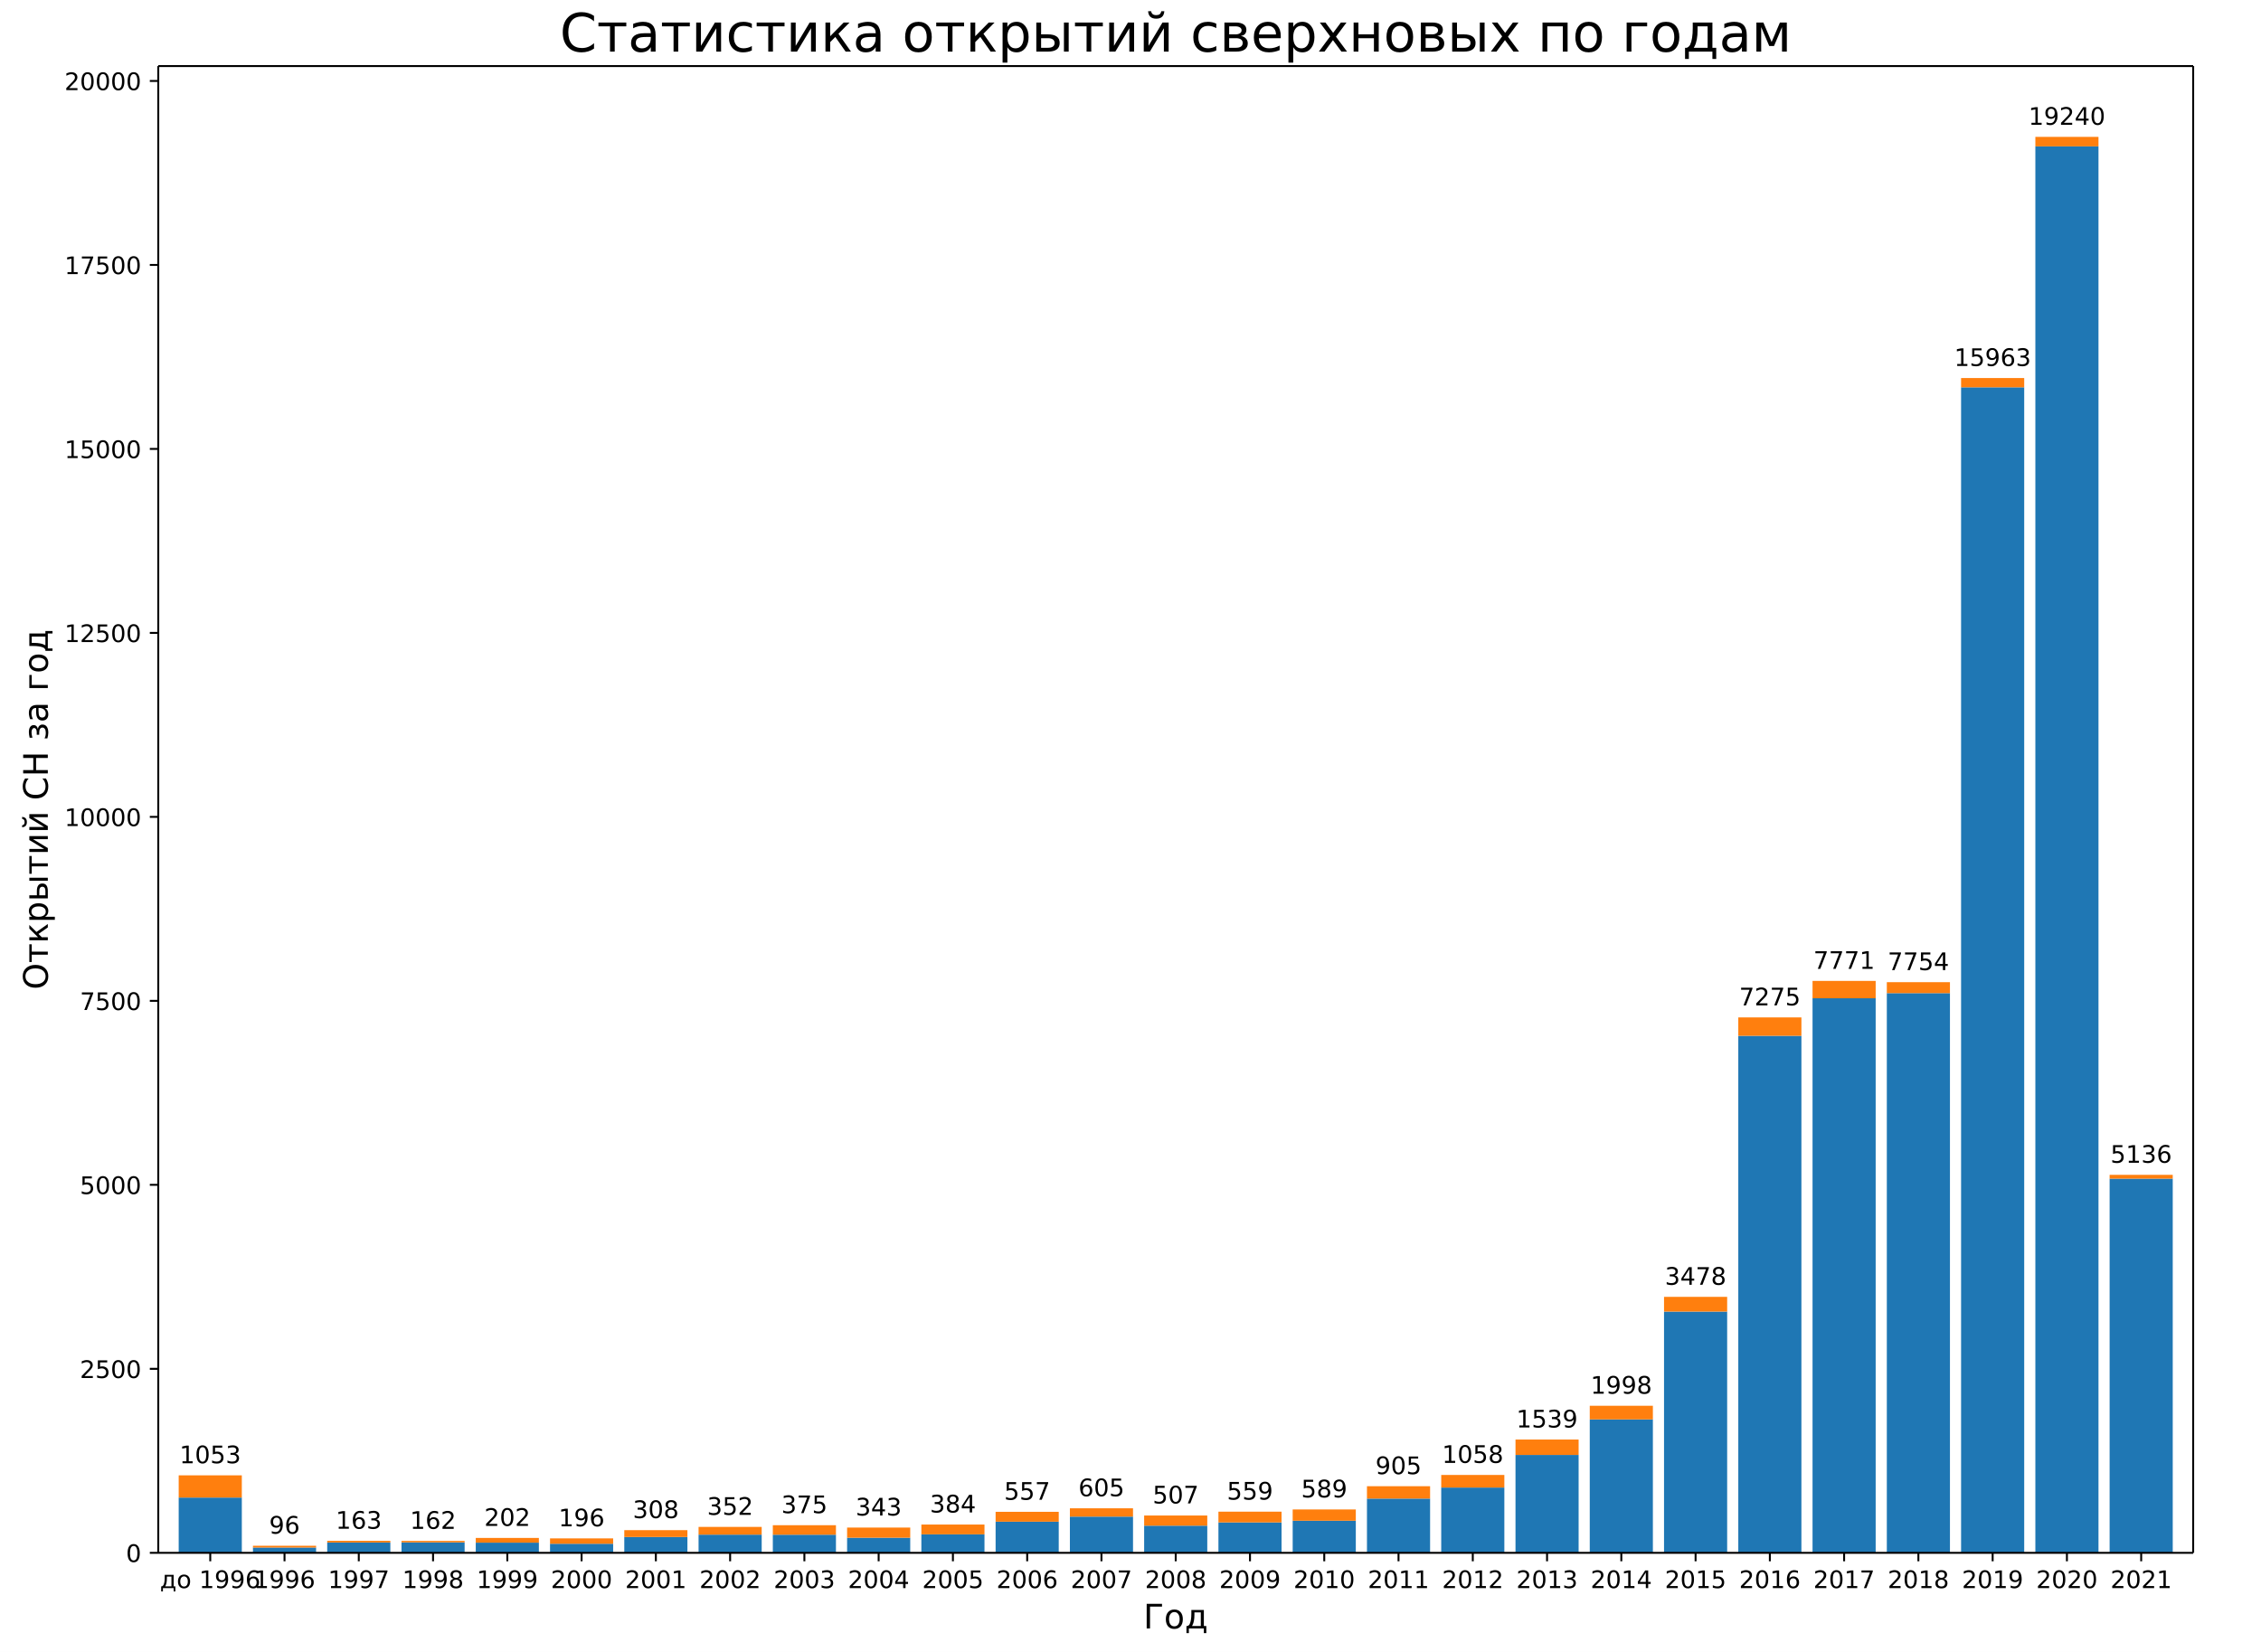
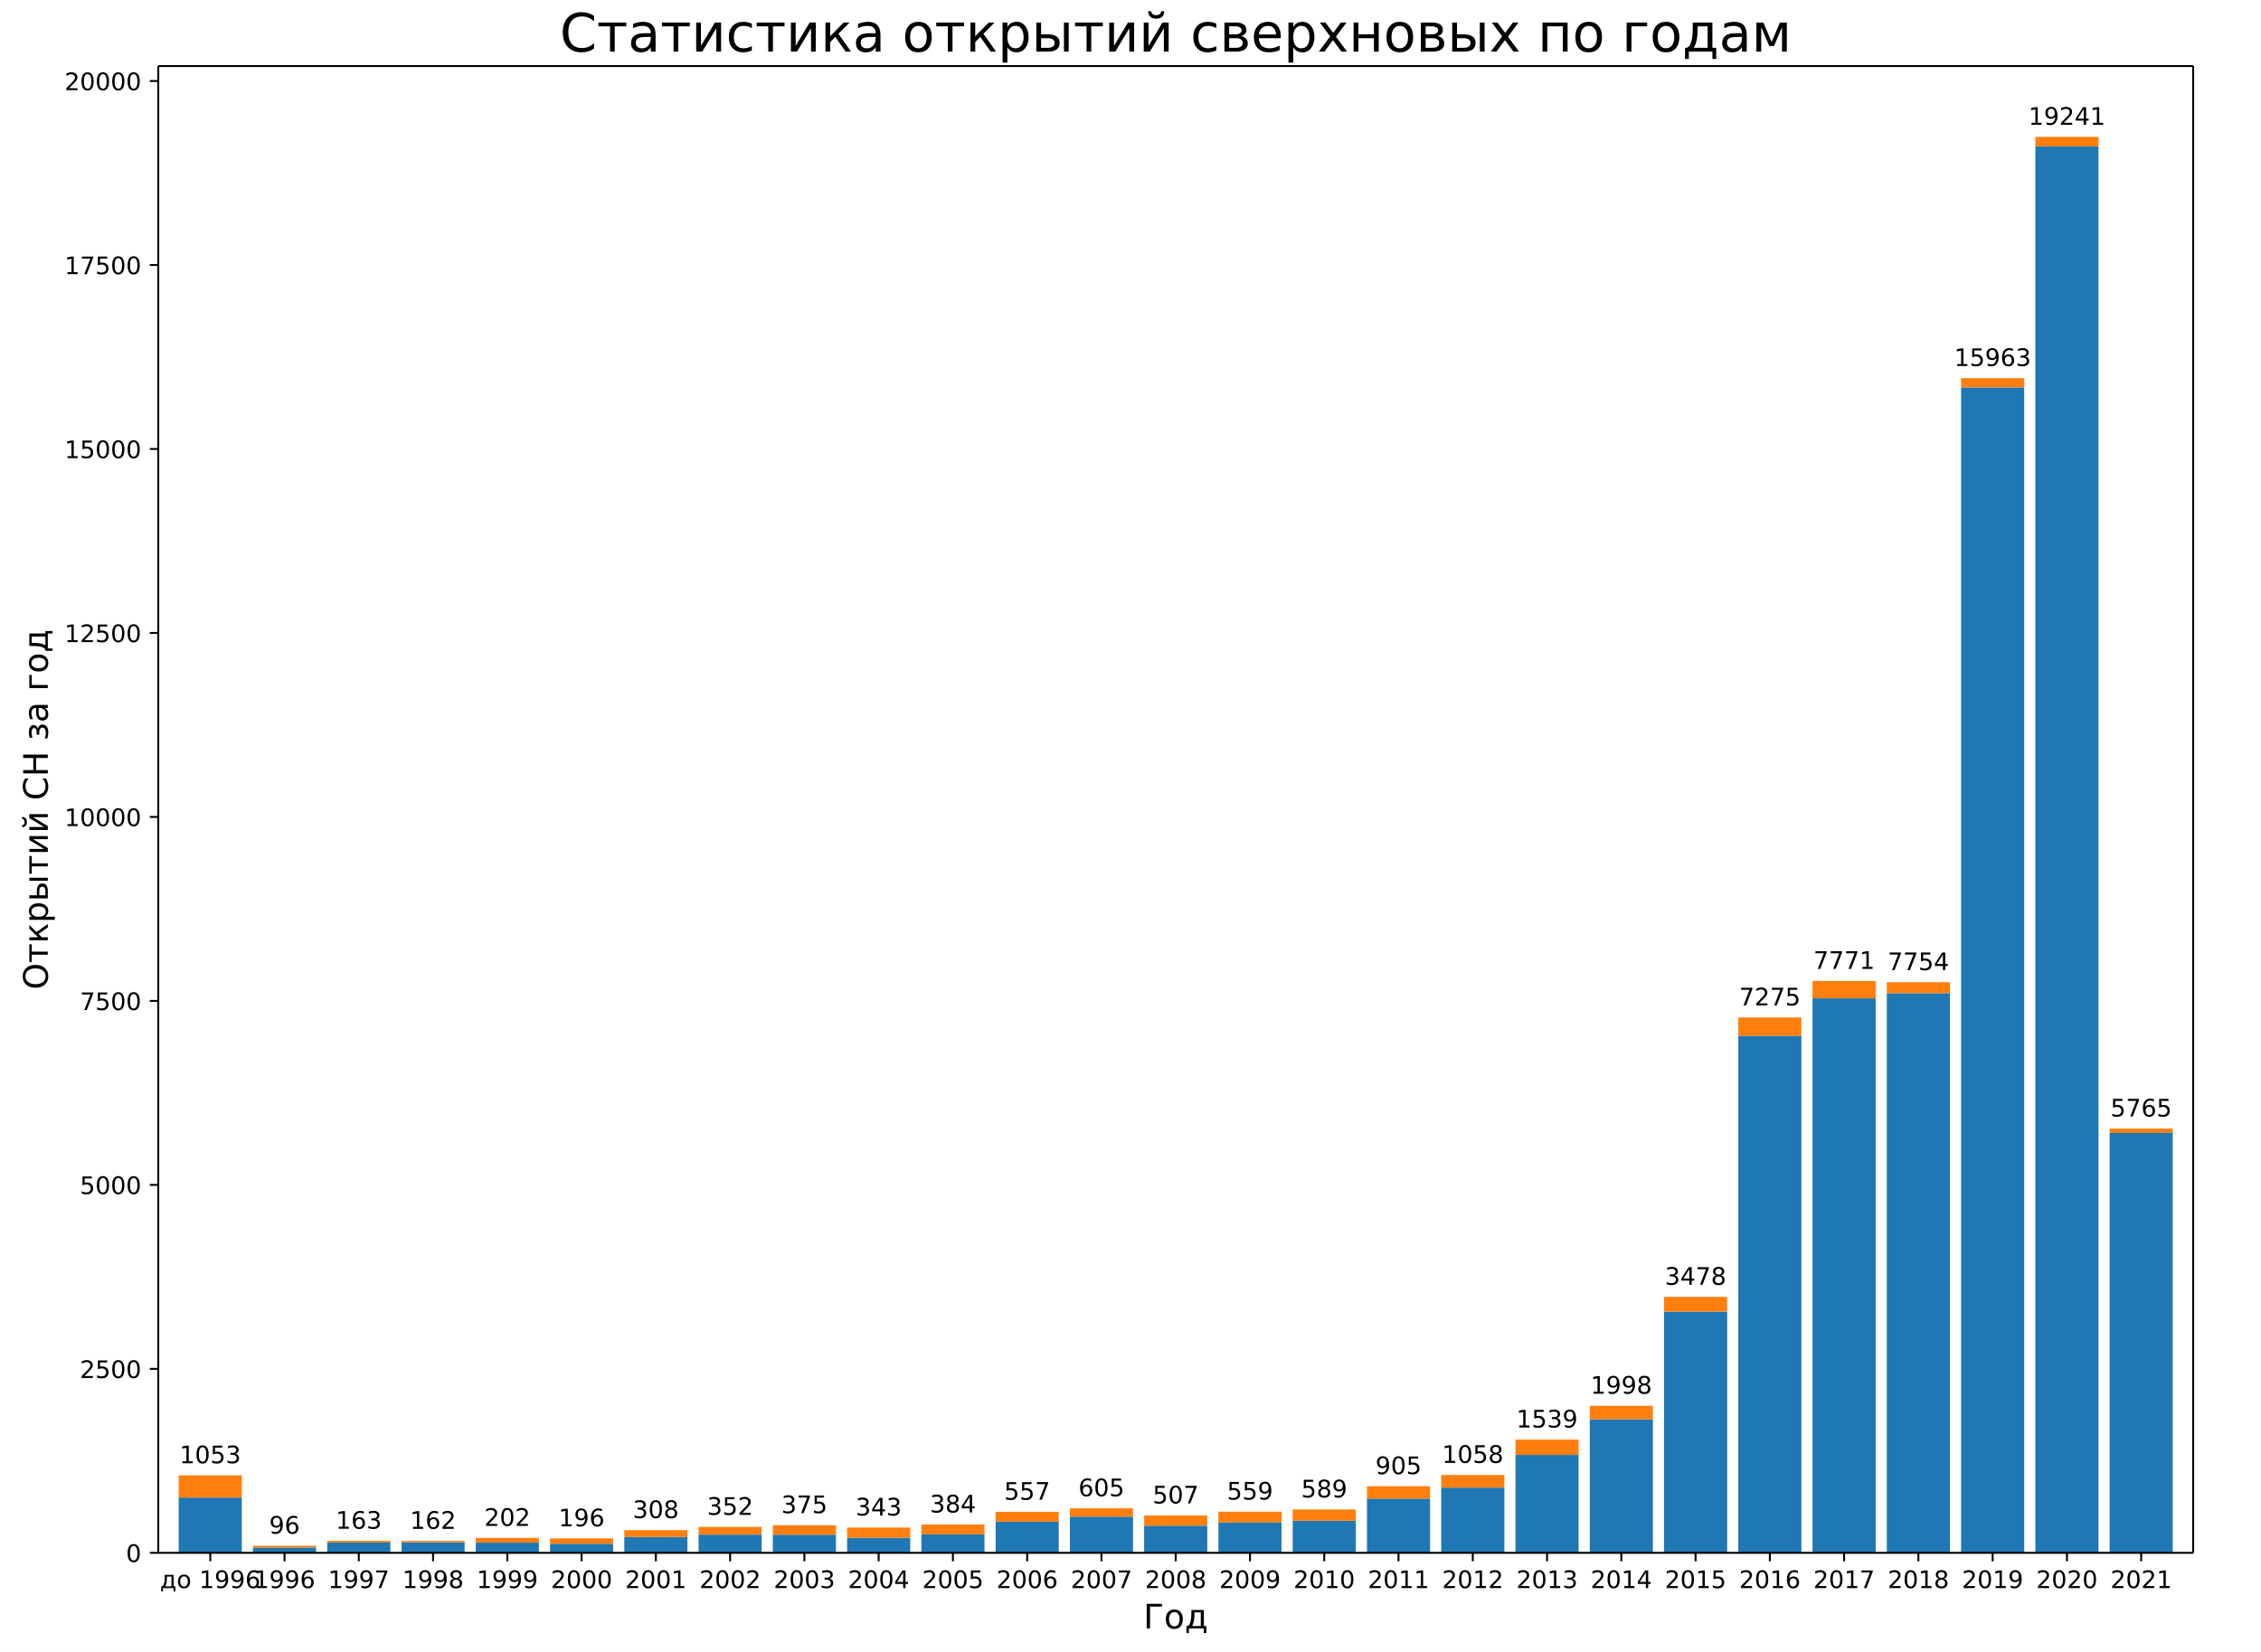
<svg xmlns="http://www.w3.org/2000/svg" xmlns:xlink="http://www.w3.org/1999/xlink" width="936pt" height="684pt" version="1.1" viewBox="0 0 936 684">
  <defs>
    <style type="text/css">*{stroke-linecap:butt;stroke-linejoin:round;}</style>
  </defs>
  <path d="m0 684h936v-684h-936z" fill="#fff" />
  <path d="m65.52 642.96h842.4v-615.6h-842.4z" fill="#fff" />
-   <path d="m73.975 642.96h26.133v-22.885h-26.133z" clip-path="url(#a)" fill="#1f77b4" />
+   <path d="m73.975 642.96h26.133v-22.883h-26.133z" clip-path="url(#a)" fill="#1f77b4" />
  <path d="m104.72 642.96h26.133v-2.194h-26.133z" clip-path="url(#a)" fill="#1f77b4" />
  <path d="m135.46 642.96h26.133v-4.266h-26.133z" clip-path="url(#a)" fill="#1f77b4" />
  <path d="m166.21 642.96h26.133v-4.327h-26.133z" clip-path="url(#a)" fill="#1f77b4" />
  <path d="m196.95 642.96h26.133v-4.205h-26.133z" clip-path="url(#a)" fill="#1f77b4" />
  <path d="m227.7 642.96h26.133v-3.748h-26.133z" clip-path="url(#a)" fill="#1f77b4" />
  <path d="m258.44 642.96h26.133v-6.551h-26.133z" clip-path="url(#a)" fill="#1f77b4" />
-   <path d="m289.19 642.96h26.133v-7.527h-26.133z" clip-path="url(#a)" fill="#1f77b4" />
+   <path d="m289.19 642.96h26.133v-7.526h-26.133z" clip-path="url(#a)" fill="#1f77b4" />
  <path d="m319.93 642.96h26.133v-7.496h-26.133z" clip-path="url(#a)" fill="#1f77b4" />
  <path d="m350.68 642.96h26.133v-6.247h-26.133z" clip-path="url(#a)" fill="#1f77b4" />
-   <path d="m381.42 642.96h26.133v-7.649h-26.133z" clip-path="url(#a)" fill="#1f77b4" />
-   <path d="m412.16 642.96h26.133v-12.89h-26.133z" clip-path="url(#a)" fill="#1f77b4" />
+   <path d="m381.42 642.96h26.133v-7.648h-26.133z" clip-path="url(#a)" fill="#1f77b4" />
+   <path d="m412.16 642.96h26.133v-12.889h-26.133z" clip-path="url(#a)" fill="#1f77b4" />
  <path d="m442.91 642.96h26.133v-14.992h-26.133z" clip-path="url(#a)" fill="#1f77b4" />
  <path d="m473.65 642.96h26.133v-11.244h-26.133z" clip-path="url(#a)" fill="#1f77b4" />
-   <path d="m504.4 642.96h26.133v-12.585h-26.133z" clip-path="url(#a)" fill="#1f77b4" />
-   <path d="m535.14 642.96h26.133v-13.286h-26.133z" clip-path="url(#a)" fill="#1f77b4" />
-   <path d="m565.89 642.96h26.133v-22.458h-26.133z" clip-path="url(#a)" fill="#1f77b4" />
-   <path d="m596.63 642.96h26.133v-27.029h-26.133z" clip-path="url(#a)" fill="#1f77b4" />
-   <path d="m627.38 642.96h26.133v-40.528h-26.133z" clip-path="url(#a)" fill="#1f77b4" />
-   <path d="m658.12 642.96h26.133v-55.246h-26.133z" clip-path="url(#a)" fill="#1f77b4" />
-   <path d="m688.87 642.96h26.133v-99.888h-26.133z" clip-path="url(#a)" fill="#1f77b4" />
-   <path d="m719.61 642.96h26.133v-214.07h-26.133z" clip-path="url(#a)" fill="#1f77b4" />
-   <path d="m750.35 642.96h26.133v-229.61h-26.133z" clip-path="url(#a)" fill="#1f77b4" />
-   <path d="m781.1 642.96h26.133v-231.74h-26.133z" clip-path="url(#a)" fill="#1f77b4" />
-   <path d="m811.84 642.96h26.133v-482.59h-26.133z" clip-path="url(#a)" fill="#1f77b4" />
-   <path d="m842.59 642.96h26.133v-582.35h-26.133z" clip-path="url(#a)" fill="#1f77b4" />
-   <path d="m873.33 642.96h26.133v-154.92h-26.133z" clip-path="url(#a)" fill="#1f77b4" />
-   <path d="m73.975 620.08h26.133v-9.203h-26.133z" clip-path="url(#a)" fill="#ff7f0e" />
+   <path d="m504.4 642.96h26.133v-12.584h-26.133z" clip-path="url(#a)" fill="#1f77b4" />
+   <path d="m535.14 642.96h26.133v-13.285h-26.133z" clip-path="url(#a)" fill="#1f77b4" />
+   <path d="m565.89 642.96h26.133v-22.457h-26.133z" clip-path="url(#a)" fill="#1f77b4" />
+   <path d="m596.63 642.96h26.133v-26.997h-26.133z" clip-path="url(#a)" fill="#1f77b4" />
+   <path d="m627.38 642.96h26.133v-40.526h-26.133z" clip-path="url(#a)" fill="#1f77b4" />
+   <path d="m658.12 642.96h26.133v-55.243h-26.133z" clip-path="url(#a)" fill="#1f77b4" />
+   <path d="m688.87 642.96h26.133v-99.883h-26.133z" clip-path="url(#a)" fill="#1f77b4" />
+   <path d="m719.61 642.96h26.133v-214.06h-26.133z" clip-path="url(#a)" fill="#1f77b4" />
+   <path d="m750.35 642.96h26.133v-229.6h-26.133z" clip-path="url(#a)" fill="#1f77b4" />
+   <path d="m781.1 642.96h26.133v-231.73h-26.133z" clip-path="url(#a)" fill="#1f77b4" />
+   <path d="m811.84 642.96h26.133v-482.56h-26.133z" clip-path="url(#a)" fill="#1f77b4" />
+   <path d="m842.59 642.96h26.133v-582.36h-26.133z" clip-path="url(#a)" fill="#1f77b4" />
+   <path d="m873.33 642.96h26.133v-173.87h-26.133z" clip-path="url(#a)" fill="#1f77b4" />
+   <path d="m73.975 620.08h26.133v-9.202h-26.133z" clip-path="url(#a)" fill="#ff7f0e" />
  <path d="m104.72 640.77h26.133v-0.731h-26.133z" clip-path="url(#a)" fill="#ff7f0e" />
  <path d="m135.46 638.69h26.133v-0.701h-26.133z" clip-path="url(#a)" fill="#ff7f0e" />
  <path d="m166.21 638.63h26.133v-0.609h-26.133z" clip-path="url(#a)" fill="#ff7f0e" />
-   <path d="m196.95 638.75h26.133v-1.95h-26.133z" clip-path="url(#a)" fill="#ff7f0e" />
+   <path d="m196.95 638.76h26.133v-1.95h-26.133z" clip-path="url(#a)" fill="#ff7f0e" />
  <path d="m227.7 639.21h26.133v-2.224h-26.133z" clip-path="url(#a)" fill="#ff7f0e" />
  <path d="m258.44 636.41h26.133v-2.834h-26.133z" clip-path="url(#a)" fill="#ff7f0e" />
-   <path d="m289.19 635.43h26.133v-3.2h-26.133z" clip-path="url(#a)" fill="#ff7f0e" />
+   <path d="m289.19 635.43h26.133v-3.199h-26.133z" clip-path="url(#a)" fill="#ff7f0e" />
  <path d="m319.93 635.46h26.133v-3.931h-26.133z" clip-path="url(#a)" fill="#ff7f0e" />
  <path d="m350.68 636.71h26.133v-4.205h-26.133z" clip-path="url(#a)" fill="#ff7f0e" />
  <path d="m381.42 635.31h26.133v-4.053h-26.133z" clip-path="url(#a)" fill="#ff7f0e" />
  <path d="m412.16 630.07h26.133v-4.083h-26.133z" clip-path="url(#a)" fill="#ff7f0e" />
  <path d="m442.91 627.97h26.133v-3.443h-26.133z" clip-path="url(#a)" fill="#ff7f0e" />
  <path d="m473.65 631.72h26.133v-4.205h-26.133z" clip-path="url(#a)" fill="#ff7f0e" />
-   <path d="m504.4 630.37h26.133v-4.449h-26.133z" clip-path="url(#a)" fill="#ff7f0e" />
+   <path d="m504.4 630.38h26.133v-4.449h-26.133z" clip-path="url(#a)" fill="#ff7f0e" />
  <path d="m535.14 629.67h26.133v-4.662h-26.133z" clip-path="url(#a)" fill="#ff7f0e" />
  <path d="m565.89 620.5h26.133v-5.119h-26.133z" clip-path="url(#a)" fill="#ff7f0e" />
-   <path d="m596.63 615.93h26.133v-5.211h-26.133z" clip-path="url(#a)" fill="#ff7f0e" />
-   <path d="m627.38 602.43h26.133v-6.369h-26.133z" clip-path="url(#a)" fill="#ff7f0e" />
-   <path d="m658.12 587.71h26.133v-5.637h-26.133z" clip-path="url(#a)" fill="#ff7f0e" />
-   <path d="m688.87 543.07h26.133v-6.094h-26.133z" clip-path="url(#a)" fill="#ff7f0e" />
-   <path d="m719.61 428.89h26.133v-7.618h-26.133z" clip-path="url(#a)" fill="#ff7f0e" />
-   <path d="m750.35 413.35h26.133v-7.191h-26.133z" clip-path="url(#a)" fill="#ff7f0e" />
-   <path d="m781.1 411.22h26.133v-4.54h-26.133z" clip-path="url(#a)" fill="#ff7f0e" />
-   <path d="m811.84 160.37h26.133v-3.84h-26.133z" clip-path="url(#a)" fill="#ff7f0e" />
+   <path d="m596.63 615.96h26.133v-5.241h-26.133z" clip-path="url(#a)" fill="#ff7f0e" />
+   <path d="m627.38 602.43h26.133v-6.368h-26.133z" clip-path="url(#a)" fill="#ff7f0e" />
+   <path d="m658.12 587.72h26.133v-5.637h-26.133z" clip-path="url(#a)" fill="#ff7f0e" />
+   <path d="m688.87 543.08h26.133v-6.094h-26.133z" clip-path="url(#a)" fill="#ff7f0e" />
+   <path d="m719.61 428.9h26.133v-7.618h-26.133z" clip-path="url(#a)" fill="#ff7f0e" />
+   <path d="m750.35 413.36h26.133v-7.191h-26.133z" clip-path="url(#a)" fill="#ff7f0e" />
+   <path d="m781.1 411.23h26.133v-4.54h-26.133z" clip-path="url(#a)" fill="#ff7f0e" />
+   <path d="m811.84 160.4h26.133v-3.839h-26.133z" clip-path="url(#a)" fill="#ff7f0e" />
  <path d="m842.59 60.605h26.133v-3.931h-26.133z" clip-path="url(#a)" fill="#ff7f0e" />
-   <path d="m873.33 488.04h26.133v-1.585h-26.133z" clip-path="url(#a)" fill="#ff7f0e" />
+   <path d="m873.33 469.09h26.133v-1.798h-26.133z" clip-path="url(#a)" fill="#ff7f0e" />
  <defs>
    <path id="b" d="m0 0v3.5" stroke="#000" stroke-width=".8" />
  </defs>
  <use x="87.041" y="642.96" stroke="#000000" stroke-width=".8" xlink:href="#b" />
  <text transform="rotate(-0 87.041 657.56)" x="87.041" y="657.558" font-family="DejaVu Sans" font-size="10px" text-anchor="middle">до 1996</text>
  <use x="117.786" y="642.96" stroke="#000000" stroke-width=".8" xlink:href="#b" />
  <text transform="rotate(-0 117.79 657.56)" x="117.786" y="657.558" font-family="DejaVu Sans" font-size="10px" text-anchor="middle">1996</text>
  <use x="148.53" y="642.96" stroke="#000000" stroke-width=".8" xlink:href="#b" />
  <text transform="rotate(-0 148.53 657.56)" x="148.53" y="657.558" font-family="DejaVu Sans" font-size="10px" text-anchor="middle">1997</text>
  <use x="179.275" y="642.96" stroke="#000000" stroke-width=".8" xlink:href="#b" />
  <text transform="rotate(-0 179.27 657.56)" x="179.275" y="657.558" font-family="DejaVu Sans" font-size="10px" text-anchor="middle">1998</text>
  <use x="210.019" y="642.96" stroke="#000000" stroke-width=".8" xlink:href="#b" />
  <text transform="rotate(-0 210.02 657.56)" x="210.019" y="657.558" font-family="DejaVu Sans" font-size="10px" text-anchor="middle">1999</text>
  <use x="240.764" y="642.96" stroke="#000000" stroke-width=".8" xlink:href="#b" />
  <text transform="rotate(-0 240.76 657.56)" x="240.764" y="657.558" font-family="DejaVu Sans" font-size="10px" text-anchor="middle">2000</text>
  <use x="271.508" y="642.96" stroke="#000000" stroke-width=".8" xlink:href="#b" />
  <text transform="rotate(-0 271.51 657.56)" x="271.508" y="657.558" font-family="DejaVu Sans" font-size="10px" text-anchor="middle">2001</text>
  <use x="302.253" y="642.96" stroke="#000000" stroke-width=".8" xlink:href="#b" />
  <text transform="rotate(-0 302.25 657.56)" x="302.253" y="657.558" font-family="DejaVu Sans" font-size="10px" text-anchor="middle">2002</text>
  <use x="332.997" y="642.96" stroke="#000000" stroke-width=".8" xlink:href="#b" />
  <text transform="rotate(-0 333 657.56)" x="332.997" y="657.558" font-family="DejaVu Sans" font-size="10px" text-anchor="middle">2003</text>
  <use x="363.742" y="642.96" stroke="#000000" stroke-width=".8" xlink:href="#b" />
  <text transform="rotate(-0 363.74 657.56)" x="363.742" y="657.558" font-family="DejaVu Sans" font-size="10px" text-anchor="middle">2004</text>
  <use x="394.486" y="642.96" stroke="#000000" stroke-width=".8" xlink:href="#b" />
  <text transform="rotate(-0 394.49 657.56)" x="394.486" y="657.558" font-family="DejaVu Sans" font-size="10px" text-anchor="middle">2005</text>
  <use x="425.231" y="642.96" stroke="#000000" stroke-width=".8" xlink:href="#b" />
  <text transform="rotate(-0 425.23 657.56)" x="425.231" y="657.558" font-family="DejaVu Sans" font-size="10px" text-anchor="middle">2006</text>
  <use x="455.975" y="642.96" stroke="#000000" stroke-width=".8" xlink:href="#b" />
  <text transform="rotate(-0 455.98 657.56)" x="455.975" y="657.558" font-family="DejaVu Sans" font-size="10px" text-anchor="middle">2007</text>
  <use x="486.72" y="642.96" stroke="#000000" stroke-width=".8" xlink:href="#b" />
  <text transform="rotate(-0 486.72 657.56)" x="486.72" y="657.558" font-family="DejaVu Sans" font-size="10px" text-anchor="middle">2008</text>
  <use x="517.465" y="642.96" stroke="#000000" stroke-width=".8" xlink:href="#b" />
  <text transform="rotate(-0 517.46 657.56)" x="517.465" y="657.558" font-family="DejaVu Sans" font-size="10px" text-anchor="middle">2009</text>
  <use x="548.209" y="642.96" stroke="#000000" stroke-width=".8" xlink:href="#b" />
  <text transform="rotate(-0 548.21 657.56)" x="548.209" y="657.558" font-family="DejaVu Sans" font-size="10px" text-anchor="middle">2010</text>
  <use x="578.954" y="642.96" stroke="#000000" stroke-width=".8" xlink:href="#b" />
  <text transform="rotate(-0 578.95 657.56)" x="578.954" y="657.558" font-family="DejaVu Sans" font-size="10px" text-anchor="middle">2011</text>
  <use x="609.698" y="642.96" stroke="#000000" stroke-width=".8" xlink:href="#b" />
  <text transform="rotate(-0 609.7 657.56)" x="609.698" y="657.558" font-family="DejaVu Sans" font-size="10px" text-anchor="middle">2012</text>
  <use x="640.443" y="642.96" stroke="#000000" stroke-width=".8" xlink:href="#b" />
  <text transform="rotate(-0 640.44 657.56)" x="640.443" y="657.558" font-family="DejaVu Sans" font-size="10px" text-anchor="middle">2013</text>
  <use x="671.187" y="642.96" stroke="#000000" stroke-width=".8" xlink:href="#b" />
  <text transform="rotate(-0 671.19 657.56)" x="671.187" y="657.558" font-family="DejaVu Sans" font-size="10px" text-anchor="middle">2014</text>
  <use x="701.932" y="642.96" stroke="#000000" stroke-width=".8" xlink:href="#b" />
  <text transform="rotate(-0 701.93 657.56)" x="701.932" y="657.558" font-family="DejaVu Sans" font-size="10px" text-anchor="middle">2015</text>
  <use x="732.676" y="642.96" stroke="#000000" stroke-width=".8" xlink:href="#b" />
  <text transform="rotate(-0 732.68 657.56)" x="732.676" y="657.558" font-family="DejaVu Sans" font-size="10px" text-anchor="middle">2016</text>
  <use x="763.421" y="642.96" stroke="#000000" stroke-width=".8" xlink:href="#b" />
  <text transform="rotate(-0 763.42 657.56)" x="763.421" y="657.558" font-family="DejaVu Sans" font-size="10px" text-anchor="middle">2017</text>
  <use x="794.165" y="642.96" stroke="#000000" stroke-width=".8" xlink:href="#b" />
  <text transform="rotate(-0 794.17 657.56)" x="794.165" y="657.558" font-family="DejaVu Sans" font-size="10px" text-anchor="middle">2018</text>
  <use x="824.91" y="642.96" stroke="#000000" stroke-width=".8" xlink:href="#b" />
  <text transform="rotate(-0 824.91 657.56)" x="824.91" y="657.558" font-family="DejaVu Sans" font-size="10px" text-anchor="middle">2019</text>
  <use x="855.654" y="642.96" stroke="#000000" stroke-width=".8" xlink:href="#b" />
  <text transform="rotate(-0 855.65 657.56)" x="855.654" y="657.558" font-family="DejaVu Sans" font-size="10px" text-anchor="middle">2020</text>
  <use x="886.399" y="642.96" stroke="#000000" stroke-width=".8" xlink:href="#b" />
  <text transform="rotate(-0 886.4 657.56)" x="886.399" y="657.558" font-family="DejaVu Sans" font-size="10px" text-anchor="middle">2021</text>
  <text transform="rotate(-0 486.72 674.28)" x="486.72" y="674.276" font-family="DejaVu Sans" font-size="14px" text-anchor="middle">Год</text>
  <defs>
    <path id="c" d="m0 0h-3.5" stroke="#000" stroke-width=".8" />
  </defs>
  <use x="65.52" y="642.96" stroke="#000000" stroke-width=".8" xlink:href="#c" />
  <text transform="rotate(-0 58.52 646.76)" x="58.52" y="646.759" font-family="DejaVu Sans" font-size="10px" text-anchor="end">0</text>
-   <use x="65.52" y="566.779" stroke="#000000" stroke-width=".8" xlink:href="#c" />
-   <text transform="rotate(-0 58.52 570.58)" x="58.52" y="570.579" font-family="DejaVu Sans" font-size="10px" text-anchor="end">2500</text>
-   <use x="65.52" y="490.599" stroke="#000000" stroke-width=".8" xlink:href="#c" />
-   <text transform="rotate(-0 58.52 494.4)" x="58.52" y="494.398" font-family="DejaVu Sans" font-size="10px" text-anchor="end">5000</text>
-   <use x="65.52" y="414.418" stroke="#000000" stroke-width=".8" xlink:href="#c" />
-   <text transform="rotate(-0 58.52 418.22)" x="58.52" y="418.217" font-family="DejaVu Sans" font-size="10px" text-anchor="end">7500</text>
-   <use x="65.52" y="338.238" stroke="#000000" stroke-width=".8" xlink:href="#c" />
-   <text transform="rotate(-0 58.52 342.04)" x="58.52" y="342.037" font-family="DejaVu Sans" font-size="10px" text-anchor="end">10000</text>
-   <use x="65.52" y="262.057" stroke="#000000" stroke-width=".8" xlink:href="#c" />
-   <text transform="rotate(-0 58.52 265.86)" x="58.52" y="265.856" font-family="DejaVu Sans" font-size="10px" text-anchor="end">12500</text>
-   <use x="65.52" y="185.877" stroke="#000000" stroke-width=".8" xlink:href="#c" />
-   <text transform="rotate(-0 58.52 189.68)" x="58.52" y="189.676" font-family="DejaVu Sans" font-size="10px" text-anchor="end">15000</text>
-   <use x="65.52" y="109.696" stroke="#000000" stroke-width=".8" xlink:href="#c" />
-   <text transform="rotate(-0 58.52 113.5)" x="58.52" y="113.495" font-family="DejaVu Sans" font-size="10px" text-anchor="end">17500</text>
-   <use x="65.52" y="33.515" stroke="#000000" stroke-width=".8" xlink:href="#c" />
-   <text transform="rotate(-0 58.52 37.315)" x="58.52" y="37.315" font-family="DejaVu Sans" font-size="10px" text-anchor="end">20000</text>
+   <use x="65.52" y="566.783" stroke="#000000" stroke-width=".8" xlink:href="#c" />
+   <text transform="rotate(-0 58.52 570.58)" x="58.52" y="570.583" font-family="DejaVu Sans" font-size="10px" text-anchor="end">2500</text>
+   <use x="65.52" y="490.607" stroke="#000000" stroke-width=".8" xlink:href="#c" />
+   <text transform="rotate(-0 58.52 494.41)" x="58.52" y="494.406" font-family="DejaVu Sans" font-size="10px" text-anchor="end">5000</text>
+   <use x="65.52" y="414.43" stroke="#000000" stroke-width=".8" xlink:href="#c" />
+   <text transform="rotate(-0 58.52 418.23)" x="58.52" y="418.229" font-family="DejaVu Sans" font-size="10px" text-anchor="end">7500</text>
+   <use x="65.52" y="338.254" stroke="#000000" stroke-width=".8" xlink:href="#c" />
+   <text transform="rotate(-0 58.52 342.05)" x="58.52" y="342.053" font-family="DejaVu Sans" font-size="10px" text-anchor="end">10000</text>
+   <use x="65.52" y="262.077" stroke="#000000" stroke-width=".8" xlink:href="#c" />
+   <text transform="rotate(-0 58.52 265.88)" x="58.52" y="265.876" font-family="DejaVu Sans" font-size="10px" text-anchor="end">12500</text>
+   <use x="65.52" y="185.9" stroke="#000000" stroke-width=".8" xlink:href="#c" />
+   <text transform="rotate(-0 58.52 189.7)" x="58.52" y="189.7" font-family="DejaVu Sans" font-size="10px" text-anchor="end">15000</text>
+   <use x="65.52" y="109.724" stroke="#000000" stroke-width=".8" xlink:href="#c" />
+   <text transform="rotate(-0 58.52 113.52)" x="58.52" y="113.523" font-family="DejaVu Sans" font-size="10px" text-anchor="end">17500</text>
+   <use x="65.52" y="33.547" stroke="#000000" stroke-width=".8" xlink:href="#c" />
+   <text transform="rotate(-0 58.52 37.346)" x="58.52" y="37.346" font-family="DejaVu Sans" font-size="10px" text-anchor="end">20000</text>
  <text transform="rotate(-90 19.796 335.16)" x="19.796" y="335.16" font-family="DejaVu Sans" font-size="14px" text-anchor="middle">Открытий СН за год</text>
  <path d="m65.52 642.96v-615.6" fill="none" stroke="#000" stroke-linecap="square" stroke-width=".8" />
  <path d="m907.92 642.96v-615.6" fill="none" stroke="#000" stroke-linecap="square" stroke-width=".8" />
  <path d="m65.52 642.96h842.4" fill="none" stroke="#000" stroke-linecap="square" stroke-width=".8" />
  <path d="m65.52 27.36h842.4" fill="none" stroke="#000" stroke-linecap="square" stroke-width=".8" />
-   <text transform="rotate(-0 87.041 605.87)" x="87.041" y="605.873" font-family="DejaVu Sans" font-size="10px" text-anchor="middle">1053</text>
+   <text transform="rotate(-0 87.041 605.87)" x="87.041" y="605.874" font-family="DejaVu Sans" font-size="10px" text-anchor="middle">1053</text>
  <text transform="rotate(-0 117.79 635.03)" x="117.786" y="635.035" font-family="DejaVu Sans" font-size="10px" text-anchor="middle">96</text>
  <text transform="rotate(-0 148.53 632.99)" x="148.53" y="632.993" font-family="DejaVu Sans" font-size="10px" text-anchor="middle">163</text>
-   <text transform="rotate(-0 179.27 633.02)" x="179.275" y="633.023" font-family="DejaVu Sans" font-size="10px" text-anchor="middle">162</text>
+   <text transform="rotate(-0 179.27 633.02)" x="179.275" y="633.024" font-family="DejaVu Sans" font-size="10px" text-anchor="middle">162</text>
  <text transform="rotate(-0 210.02 631.8)" x="210.019" y="631.805" font-family="DejaVu Sans" font-size="10px" text-anchor="middle">202</text>
-   <text transform="rotate(-0 240.76 631.99)" x="240.764" y="631.987" font-family="DejaVu Sans" font-size="10px" text-anchor="middle">196</text>
-   <text transform="rotate(-0 271.51 628.57)" x="271.508" y="628.575" font-family="DejaVu Sans" font-size="10px" text-anchor="middle">308</text>
+   <text transform="rotate(-0 240.76 631.99)" x="240.764" y="631.988" font-family="DejaVu Sans" font-size="10px" text-anchor="middle">196</text>
+   <text transform="rotate(-0 271.51 628.58)" x="271.508" y="628.575" font-family="DejaVu Sans" font-size="10px" text-anchor="middle">308</text>
  <text transform="rotate(-0 302.25 627.23)" x="302.253" y="627.234" font-family="DejaVu Sans" font-size="10px" text-anchor="middle">352</text>
-   <text transform="rotate(-0 333 626.53)" x="332.997" y="626.533" font-family="DejaVu Sans" font-size="10px" text-anchor="middle">375</text>
-   <text transform="rotate(-0 363.74 627.51)" x="363.742" y="627.508" font-family="DejaVu Sans" font-size="10px" text-anchor="middle">343</text>
+   <text transform="rotate(-0 333 626.53)" x="332.997" y="626.534" font-family="DejaVu Sans" font-size="10px" text-anchor="middle">375</text>
+   <text transform="rotate(-0 363.74 627.51)" x="363.742" y="627.509" font-family="DejaVu Sans" font-size="10px" text-anchor="middle">343</text>
  <text transform="rotate(-0 394.49 626.26)" x="394.486" y="626.259" font-family="DejaVu Sans" font-size="10px" text-anchor="middle">384</text>
-   <text transform="rotate(-0 425.23 620.99)" x="425.231" y="620.987" font-family="DejaVu Sans" font-size="10px" text-anchor="middle">557</text>
-   <text transform="rotate(-0 455.98 619.52)" x="455.975" y="619.524" font-family="DejaVu Sans" font-size="10px" text-anchor="middle">605</text>
+   <text transform="rotate(-0 425.23 620.99)" x="425.231" y="620.988" font-family="DejaVu Sans" font-size="10px" text-anchor="middle">557</text>
+   <text transform="rotate(-0 455.98 619.53)" x="455.975" y="619.525" font-family="DejaVu Sans" font-size="10px" text-anchor="middle">605</text>
  <text transform="rotate(-0 486.72 622.51)" x="486.72" y="622.511" font-family="DejaVu Sans" font-size="10px" text-anchor="middle">507</text>
-   <text transform="rotate(-0 517.46 620.93)" x="517.465" y="620.926" font-family="DejaVu Sans" font-size="10px" text-anchor="middle">559</text>
-   <text transform="rotate(-0 548.21 620.01)" x="548.209" y="620.012" font-family="DejaVu Sans" font-size="10px" text-anchor="middle">589</text>
-   <text transform="rotate(-0 578.95 610.38)" x="578.954" y="610.383" font-family="DejaVu Sans" font-size="10px" text-anchor="middle">905</text>
-   <text transform="rotate(-0 609.7 605.72)" x="609.698" y="605.72" font-family="DejaVu Sans" font-size="10px" text-anchor="middle">1058</text>
-   <text transform="rotate(-0 640.44 591.06)" x="640.443" y="591.063" font-family="DejaVu Sans" font-size="10px" text-anchor="middle">1539</text>
-   <text transform="rotate(-0 671.19 577.08)" x="671.187" y="577.076" font-family="DejaVu Sans" font-size="10px" text-anchor="middle">1998</text>
-   <text transform="rotate(-0 701.93 531.98)" x="701.932" y="531.978" font-family="DejaVu Sans" font-size="10px" text-anchor="middle">3478</text>
-   <text transform="rotate(-0 732.68 416.27)" x="732.676" y="416.275" font-family="DejaVu Sans" font-size="10px" text-anchor="middle">7275</text>
-   <text transform="rotate(-0 763.42 401.16)" x="763.421" y="401.16" font-family="DejaVu Sans" font-size="10px" text-anchor="middle">7771</text>
-   <text transform="rotate(-0 794.17 401.68)" x="794.165" y="401.678" font-family="DejaVu Sans" font-size="10px" text-anchor="middle">7754</text>
-   <text transform="rotate(-0 824.91 151.53)" x="824.91" y="151.532" font-family="DejaVu Sans" font-size="10px" text-anchor="middle">15963</text>
-   <text transform="rotate(-0 855.65 51.674)" x="855.654" y="51.674" font-family="DejaVu Sans" font-size="10px" text-anchor="middle">19240</text>
-   <text transform="rotate(-0 886.4 481.45)" x="886.399" y="481.455" font-family="DejaVu Sans" font-size="10px" text-anchor="middle">5136</text>
+   <text transform="rotate(-0 517.46 620.93)" x="517.465" y="620.927" font-family="DejaVu Sans" font-size="10px" text-anchor="middle">559</text>
+   <text transform="rotate(-0 548.21 620.01)" x="548.209" y="620.013" font-family="DejaVu Sans" font-size="10px" text-anchor="middle">589</text>
+   <text transform="rotate(-0 578.95 610.38)" x="578.954" y="610.384" font-family="DejaVu Sans" font-size="10px" text-anchor="middle">905</text>
+   <text transform="rotate(-0 609.7 605.72)" x="609.698" y="605.722" font-family="DejaVu Sans" font-size="10px" text-anchor="middle">1058</text>
+   <text transform="rotate(-0 640.44 591.07)" x="640.443" y="591.066" font-family="DejaVu Sans" font-size="10px" text-anchor="middle">1539</text>
+   <text transform="rotate(-0 671.19 577.08)" x="671.187" y="577.08" font-family="DejaVu Sans" font-size="10px" text-anchor="middle">1998</text>
+   <text transform="rotate(-0 701.93 531.98)" x="701.932" y="531.983" font-family="DejaVu Sans" font-size="10px" text-anchor="middle">3478</text>
+   <text transform="rotate(-0 732.68 416.29)" x="732.676" y="416.286" font-family="DejaVu Sans" font-size="10px" text-anchor="middle">7275</text>
+   <text transform="rotate(-0 763.42 401.17)" x="763.421" y="401.173" font-family="DejaVu Sans" font-size="10px" text-anchor="middle">7771</text>
+   <text transform="rotate(-0 794.17 401.69)" x="794.165" y="401.691" font-family="DejaVu Sans" font-size="10px" text-anchor="middle">7754</text>
+   <text transform="rotate(-0 824.91 151.56)" x="824.91" y="151.557" font-family="DejaVu Sans" font-size="10px" text-anchor="middle">15963</text>
+   <text transform="rotate(-0 855.65 51.674)" x="855.654" y="51.674" font-family="DejaVu Sans" font-size="10px" text-anchor="middle">19241</text>
+   <text transform="rotate(-0 886.4 462.3)" x="886.399" y="462.297" font-family="DejaVu Sans" font-size="10px" text-anchor="middle">5765</text>
  <text transform="rotate(-0 486.72 21.36)" x="486.72" y="21.36" font-family="DejaVu Sans" font-size="22px" text-anchor="middle">Статистика открытий сверхновых по годам</text>
  <defs>
    <clipPath id="a">
      <rect x="65.52" y="27.36" width="842.4" height="615.6" />
    </clipPath>
  </defs>
</svg>
